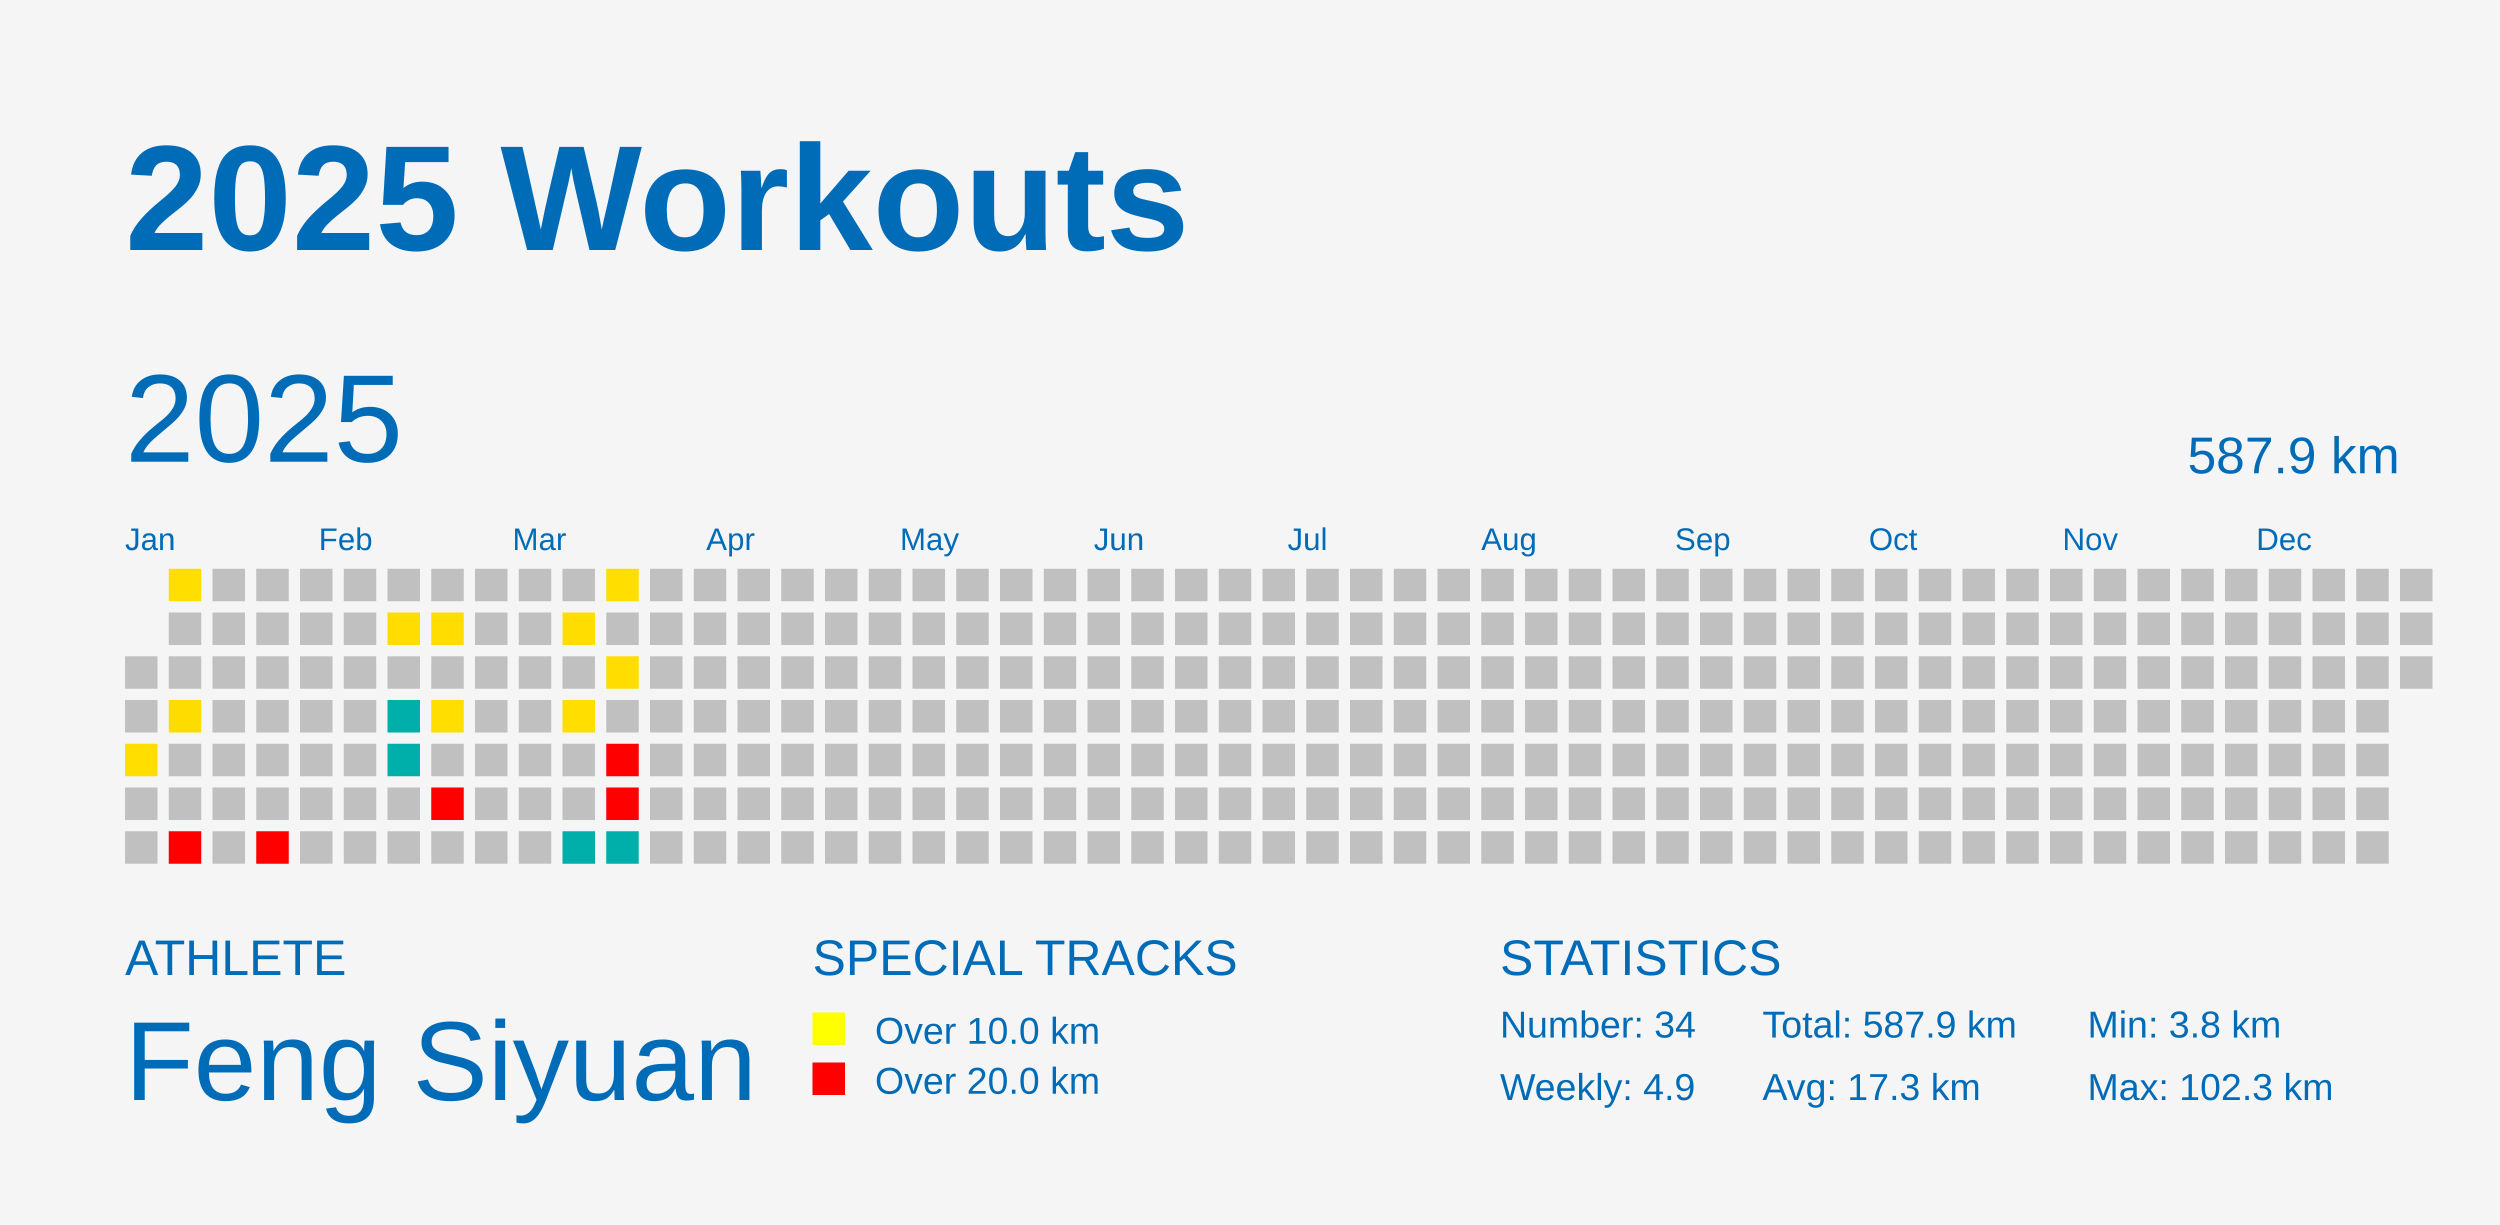
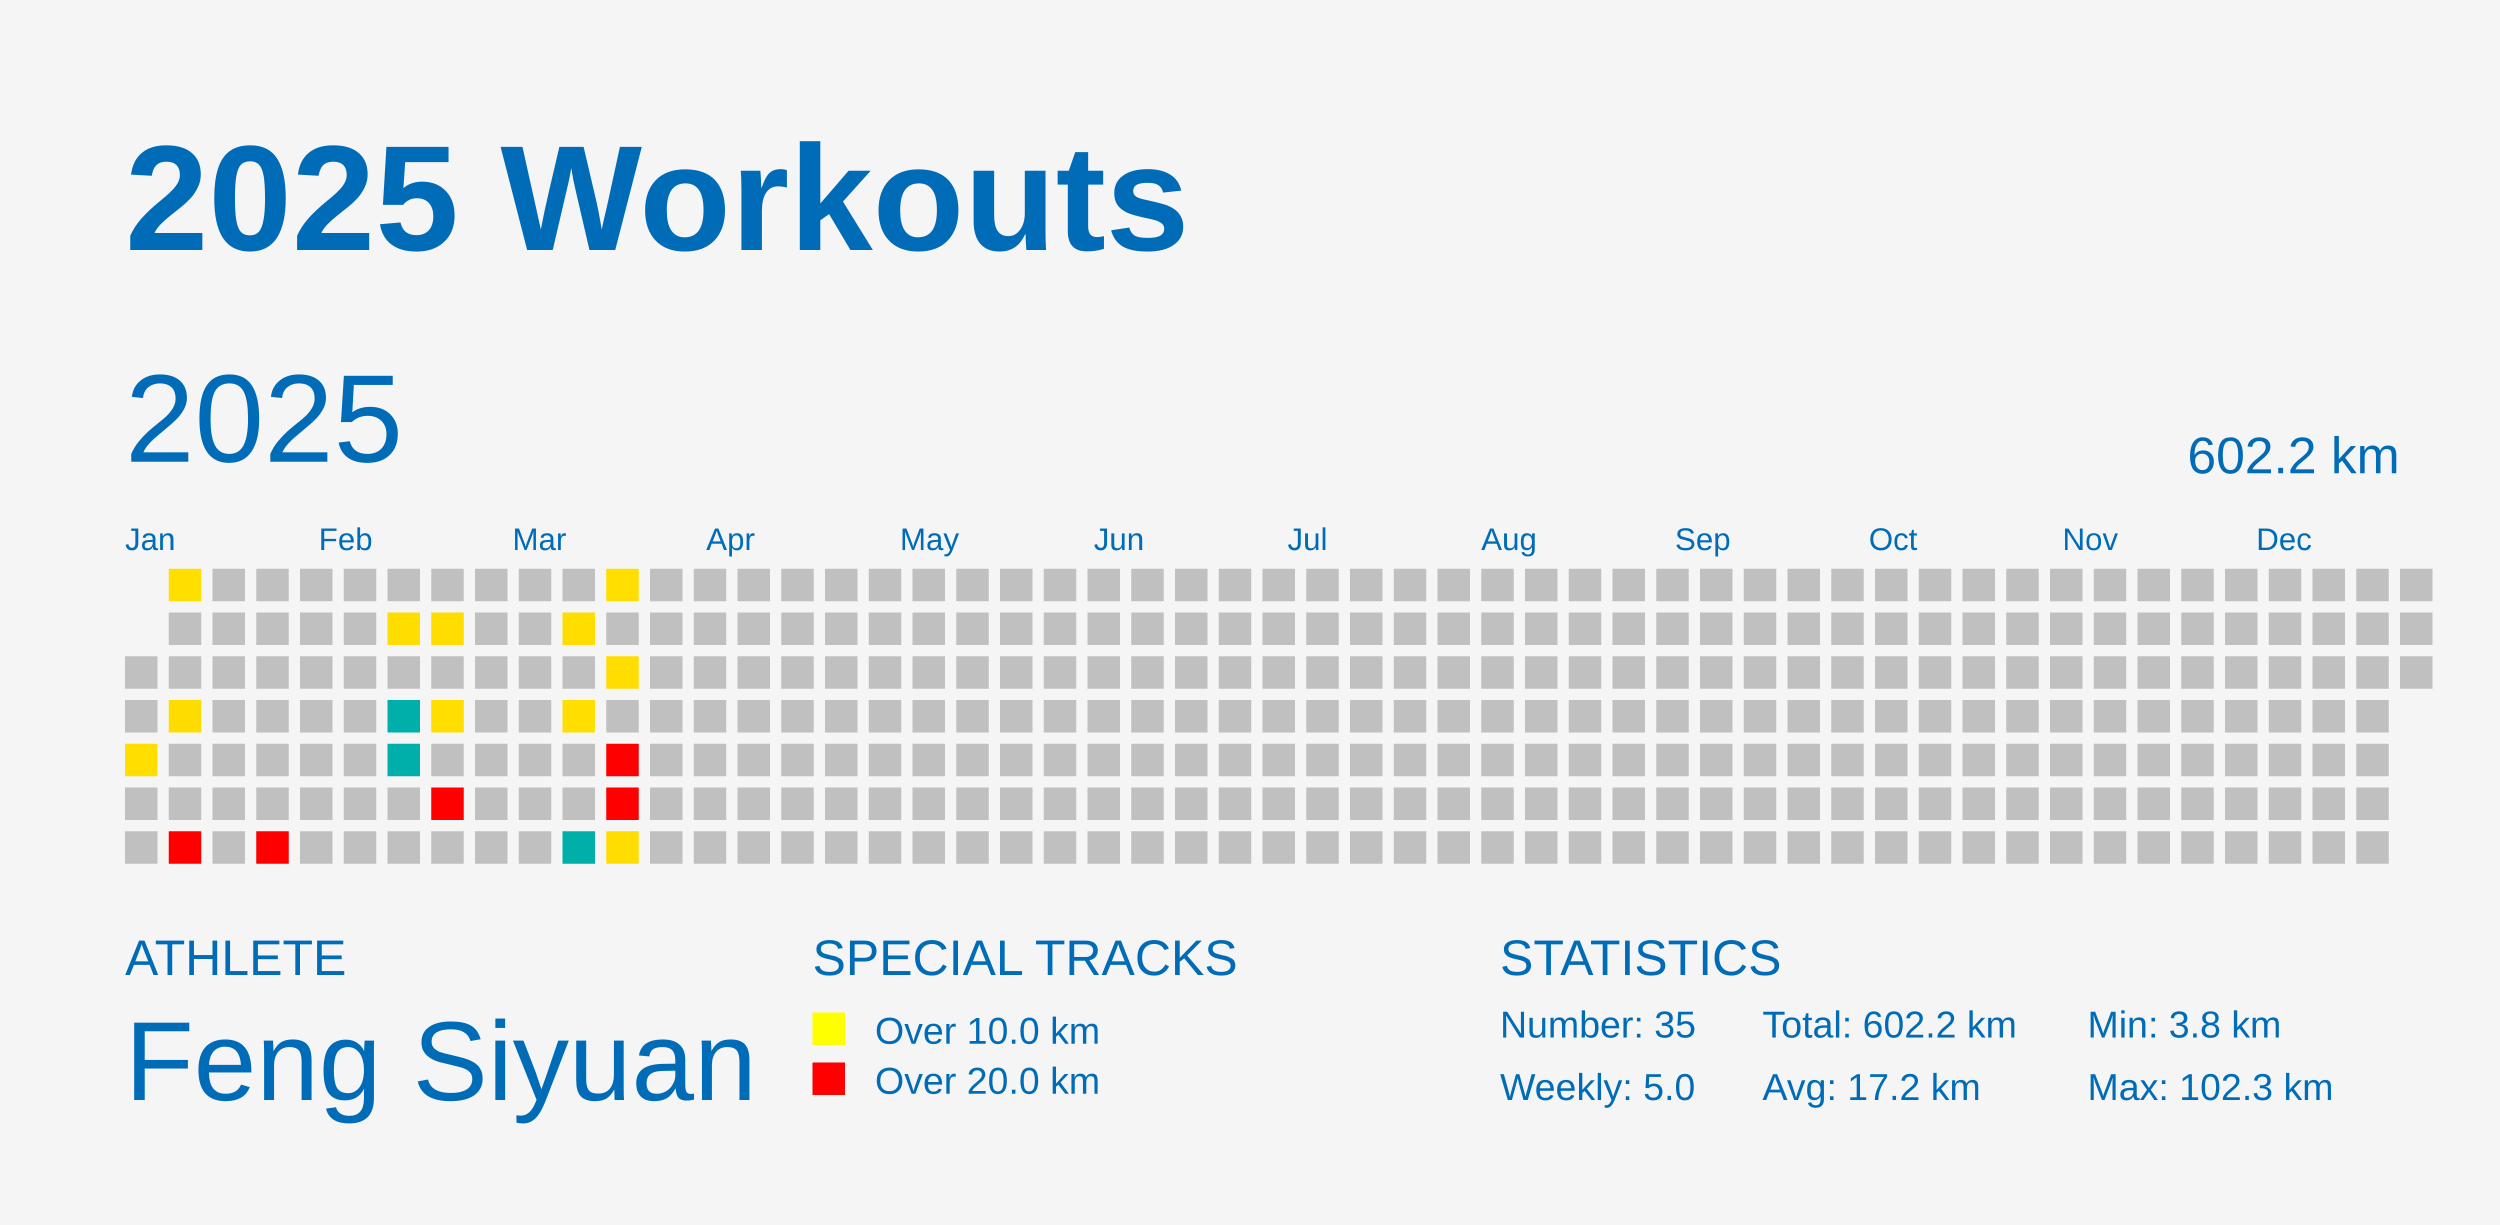
<svg xmlns="http://www.w3.org/2000/svg" baseProfile="full" height="98mm" version="1.1" viewBox="0,0,200,98" width="200mm">
  <defs />
  <rect fill="#f5f5f5" height="98" width="200" x="0" y="0" />
  <text fill="#006cb8" style="font-size:12px; font-family:Arial; font-weight:bold;" x="10" y="20">2025 Workouts</text>
  <text fill="#006cb8" style="font-size:4px; font-family:Arial" x="10" y="78">ATHLETE</text>
  <text fill="#006cb8" style="font-size:9px; font-family:Arial" x="10" y="88">Feng Siyuan</text>
  <text fill="#006cb8" style="font-size:4px; font-family:Arial" x="65" y="78">SPECIAL TRACKS</text>
  <rect fill="yellow" height="2.6" width="2.6" x="65" y="81" />
  <text fill="#006cb8" style="font-size:3px; font-family:Arial" x="70" y="83.5">Over 10.0 km</text>
  <rect fill="red" height="2.6" width="2.6" x="65" y="85" />
  <text fill="#006cb8" style="font-size:3px; font-family:Arial" x="70" y="87.5">Over 20.0 km</text>
  <text fill="#006cb8" style="font-size:4px; font-family:Arial" x="120" y="78">STATISTICS</text>
-   <text fill="#006cb8" style="font-size:3px; font-family:Arial" x="120" y="83">Number: 34</text>
-   <text fill="#006cb8" style="font-size:3px; font-family:Arial" x="120" y="88">Weekly: 4.9</text>
-   <text fill="#006cb8" style="font-size:3px; font-family:Arial" x="141" y="83">Total: 587.9 km</text>
-   <text fill="#006cb8" style="font-size:3px; font-family:Arial" x="141" y="88">Avg: 17.3 km</text>
+   <text fill="#006cb8" style="font-size:3px; font-family:Arial" x="120" y="83">Number: 35</text>
+   <text fill="#006cb8" style="font-size:3px; font-family:Arial" x="120" y="88">Weekly: 5.0</text>
+   <text fill="#006cb8" style="font-size:3px; font-family:Arial" x="141" y="83">Total: 602.2 km</text>
+   <text fill="#006cb8" style="font-size:3px; font-family:Arial" x="141" y="88">Avg: 17.2 km</text>
  <text fill="#006cb8" style="font-size:3px; font-family:Arial" x="167" y="83">Min: 3.8 km</text>
  <text fill="#006cb8" style="font-size:3px; font-family:Arial" x="167" y="88">Max: 102.3 km</text>
  <text dominant-baseline="hanging" fill="#006cb8" style="font-size:10.0px; font-family:Arial;" x="10" y="30">2025</text>
-   <text dominant-baseline="hanging" fill="#006cb8" style="font-size:4.125px; font-family:Arial;" x="175" y="35">587.9 km</text>
+   <text dominant-baseline="hanging" fill="#006cb8" style="font-size:4.125px; font-family:Arial;" x="175" y="35">602.2 km</text>
  <text fill="#006cb8" style="font-size:2.5px; font-family:Arial" x="10.0" y="44">Jan</text>
  <text fill="#006cb8" style="font-size:2.5px; font-family:Arial" x="25.5" y="44">Feb</text>
  <text fill="#006cb8" style="font-size:2.5px; font-family:Arial" x="41.0" y="44">Mar</text>
  <text fill="#006cb8" style="font-size:2.5px; font-family:Arial" x="56.5" y="44">Apr</text>
  <text fill="#006cb8" style="font-size:2.5px; font-family:Arial" x="72.0" y="44">May</text>
  <text fill="#006cb8" style="font-size:2.5px; font-family:Arial" x="87.5" y="44">Jun</text>
  <text fill="#006cb8" style="font-size:2.5px; font-family:Arial" x="103.0" y="44">Jul</text>
  <text fill="#006cb8" style="font-size:2.5px; font-family:Arial" x="118.5" y="44">Aug</text>
  <text fill="#006cb8" style="font-size:2.5px; font-family:Arial" x="134.0" y="44">Sep</text>
  <text fill="#006cb8" style="font-size:2.5px; font-family:Arial" x="149.5" y="44">Oct</text>
  <text fill="#006cb8" style="font-size:2.5px; font-family:Arial" x="165.0" y="44">Nov</text>
  <text fill="#006cb8" style="font-size:2.5px; font-family:Arial" x="180.5" y="44">Dec</text>
  <rect fill="#C0C0C0" height="2.6" width="2.6" x="10.0" y="52.5" />
  <rect fill="#C0C0C0" height="2.6" width="2.6" x="10.0" y="56.0" />
  <rect fill="#ffde00" height="2.6" width="2.6" x="10.0" y="59.5" />
  <rect fill="#C0C0C0" height="2.6" width="2.6" x="10.0" y="63.0" />
  <rect fill="#C0C0C0" height="2.6" width="2.6" x="10.0" y="66.5" />
  <rect fill="#ffde00" height="2.6" width="2.6" x="13.5" y="45.5" />
  <rect fill="#C0C0C0" height="2.6" width="2.6" x="13.5" y="49.0" />
  <rect fill="#C0C0C0" height="2.6" width="2.6" x="13.5" y="52.5" />
  <rect fill="#ffdc00" height="2.6" width="2.6" x="13.5" y="56.0" />
  <rect fill="#C0C0C0" height="2.6" width="2.6" x="13.5" y="59.5" />
  <rect fill="#C0C0C0" height="2.6" width="2.6" x="13.5" y="63.0" />
  <rect fill="red" height="2.6" width="2.6" x="13.5" y="66.5" />
  <rect fill="#C0C0C0" height="2.6" width="2.6" x="17.0" y="45.5" />
  <rect fill="#C0C0C0" height="2.6" width="2.6" x="17.0" y="49.0" />
  <rect fill="#C0C0C0" height="2.6" width="2.6" x="17.0" y="52.5" />
  <rect fill="#C0C0C0" height="2.6" width="2.6" x="17.0" y="56.0" />
  <rect fill="#C0C0C0" height="2.6" width="2.6" x="17.0" y="59.5" />
  <rect fill="#C0C0C0" height="2.6" width="2.6" x="17.0" y="63.0" />
  <rect fill="#C0C0C0" height="2.6" width="2.6" x="17.0" y="66.5" />
  <rect fill="#C0C0C0" height="2.6" width="2.6" x="20.5" y="45.5" />
  <rect fill="#C0C0C0" height="2.6" width="2.6" x="20.5" y="49.0" />
  <rect fill="#C0C0C0" height="2.6" width="2.6" x="20.5" y="52.5" />
  <rect fill="#C0C0C0" height="2.6" width="2.6" x="20.5" y="56.0" />
  <rect fill="#C0C0C0" height="2.6" width="2.6" x="20.5" y="59.5" />
  <rect fill="#C0C0C0" height="2.6" width="2.6" x="20.5" y="63.0" />
  <rect fill="red" height="2.6" width="2.6" x="20.5" y="66.5" />
  <rect fill="#C0C0C0" height="2.6" width="2.6" x="24.0" y="45.5" />
  <rect fill="#C0C0C0" height="2.6" width="2.6" x="24.0" y="49.0" />
  <rect fill="#C0C0C0" height="2.6" width="2.6" x="24.0" y="52.5" />
  <rect fill="#C0C0C0" height="2.6" width="2.6" x="24.0" y="56.0" />
  <rect fill="#C0C0C0" height="2.6" width="2.6" x="24.0" y="59.5" />
  <rect fill="#C0C0C0" height="2.6" width="2.6" x="24.0" y="63.0" />
  <rect fill="#C0C0C0" height="2.6" width="2.6" x="24.0" y="66.5" />
  <rect fill="#C0C0C0" height="2.6" width="2.6" x="27.5" y="45.5" />
  <rect fill="#C0C0C0" height="2.6" width="2.6" x="27.5" y="49.0" />
  <rect fill="#C0C0C0" height="2.6" width="2.6" x="27.5" y="52.5" />
  <rect fill="#C0C0C0" height="2.6" width="2.6" x="27.5" y="56.0" />
  <rect fill="#C0C0C0" height="2.6" width="2.6" x="27.5" y="59.5" />
  <rect fill="#C0C0C0" height="2.6" width="2.6" x="27.5" y="63.0" />
  <rect fill="#C0C0C0" height="2.6" width="2.6" x="27.5" y="66.5" />
  <rect fill="#C0C0C0" height="2.6" width="2.6" x="31.0" y="45.5" />
  <rect fill="#ffdd00" height="2.6" width="2.6" x="31.0" y="49.0" />
  <rect fill="#C0C0C0" height="2.6" width="2.6" x="31.0" y="52.5" />
  <rect fill="#00afaa" height="2.6" width="2.6" x="31.0" y="56.0" />
  <rect fill="#00afaa" height="2.6" width="2.6" x="31.0" y="59.5" />
  <rect fill="#C0C0C0" height="2.6" width="2.6" x="31.0" y="63.0" />
  <rect fill="#C0C0C0" height="2.6" width="2.6" x="31.0" y="66.5" />
  <rect fill="#C0C0C0" height="2.6" width="2.6" x="34.5" y="45.5" />
  <rect fill="#ffdd00" height="2.6" width="2.6" x="34.5" y="49.0" />
  <rect fill="#C0C0C0" height="2.6" width="2.6" x="34.5" y="52.5" />
  <rect fill="#ffde00" height="2.6" width="2.6" x="34.5" y="56.0" />
  <rect fill="#C0C0C0" height="2.6" width="2.6" x="34.5" y="59.5" />
  <rect fill="red" height="2.6" width="2.6" x="34.5" y="63.0" />
  <rect fill="#C0C0C0" height="2.6" width="2.6" x="34.5" y="66.5" />
  <rect fill="#C0C0C0" height="2.6" width="2.6" x="38.0" y="45.5" />
  <rect fill="#C0C0C0" height="2.6" width="2.6" x="38.0" y="49.0" />
  <rect fill="#C0C0C0" height="2.6" width="2.6" x="38.0" y="52.5" />
  <rect fill="#C0C0C0" height="2.6" width="2.6" x="38.0" y="56.0" />
  <rect fill="#C0C0C0" height="2.6" width="2.6" x="38.0" y="59.5" />
  <rect fill="#C0C0C0" height="2.6" width="2.6" x="38.0" y="63.0" />
  <rect fill="#C0C0C0" height="2.6" width="2.6" x="38.0" y="66.5" />
  <rect fill="#C0C0C0" height="2.6" width="2.6" x="41.5" y="45.5" />
  <rect fill="#C0C0C0" height="2.6" width="2.6" x="41.5" y="49.0" />
  <rect fill="#C0C0C0" height="2.6" width="2.6" x="41.5" y="52.5" />
  <rect fill="#C0C0C0" height="2.6" width="2.6" x="41.5" y="56.0" />
  <rect fill="#C0C0C0" height="2.6" width="2.6" x="41.5" y="59.5" />
  <rect fill="#C0C0C0" height="2.6" width="2.6" x="41.5" y="63.0" />
  <rect fill="#C0C0C0" height="2.6" width="2.6" x="41.5" y="66.5" />
  <rect fill="#C0C0C0" height="2.6" width="2.6" x="45.0" y="45.5" />
  <rect fill="#ffdd00" height="2.6" width="2.6" x="45.0" y="49.0" />
  <rect fill="#C0C0C0" height="2.6" width="2.6" x="45.0" y="52.5" />
  <rect fill="#ffde00" height="2.6" width="2.6" x="45.0" y="56.0" />
  <rect fill="#C0C0C0" height="2.6" width="2.6" x="45.0" y="59.5" />
  <rect fill="#C0C0C0" height="2.6" width="2.6" x="45.0" y="63.0" />
  <rect fill="#00afaa" height="2.6" width="2.6" x="45.0" y="66.5" />
  <rect fill="#ffde00" height="2.6" width="2.6" x="48.5" y="45.5" />
  <rect fill="#C0C0C0" height="2.6" width="2.6" x="48.5" y="49.0" />
  <rect fill="#ffdd00" height="2.6" width="2.6" x="48.5" y="52.5" />
  <rect fill="#C0C0C0" height="2.6" width="2.6" x="48.5" y="56.0" />
  <rect fill="red" height="2.6" width="2.6" x="48.5" y="59.5" />
  <rect fill="red" height="2.6" width="2.6" x="48.5" y="63.0" />
-   <rect fill="#00afaa" height="2.6" width="2.6" x="48.5" y="66.5" />
+   <rect fill="#ffdd00" height="2.6" width="2.6" x="48.5" y="66.5" />
  <rect fill="#C0C0C0" height="2.6" width="2.6" x="52.0" y="45.5" />
  <rect fill="#C0C0C0" height="2.6" width="2.6" x="52.0" y="49.0" />
  <rect fill="#C0C0C0" height="2.6" width="2.6" x="52.0" y="52.5" />
  <rect fill="#C0C0C0" height="2.6" width="2.6" x="52.0" y="56.0" />
  <rect fill="#C0C0C0" height="2.6" width="2.6" x="52.0" y="59.5" />
  <rect fill="#C0C0C0" height="2.6" width="2.6" x="52.0" y="63.0" />
  <rect fill="#C0C0C0" height="2.6" width="2.6" x="52.0" y="66.5" />
  <rect fill="#C0C0C0" height="2.6" width="2.6" x="55.5" y="45.5" />
  <rect fill="#C0C0C0" height="2.6" width="2.6" x="55.5" y="49.0" />
  <rect fill="#C0C0C0" height="2.6" width="2.6" x="55.5" y="52.5" />
  <rect fill="#C0C0C0" height="2.6" width="2.6" x="55.5" y="56.0" />
  <rect fill="#C0C0C0" height="2.6" width="2.6" x="55.5" y="59.5" />
  <rect fill="#C0C0C0" height="2.6" width="2.6" x="55.5" y="63.0" />
  <rect fill="#C0C0C0" height="2.6" width="2.6" x="55.5" y="66.5" />
  <rect fill="#C0C0C0" height="2.6" width="2.6" x="59.0" y="45.5" />
  <rect fill="#C0C0C0" height="2.6" width="2.6" x="59.0" y="49.0" />
  <rect fill="#C0C0C0" height="2.6" width="2.6" x="59.0" y="52.5" />
  <rect fill="#C0C0C0" height="2.6" width="2.6" x="59.0" y="56.0" />
  <rect fill="#C0C0C0" height="2.6" width="2.6" x="59.0" y="59.5" />
  <rect fill="#C0C0C0" height="2.6" width="2.6" x="59.0" y="63.0" />
  <rect fill="#C0C0C0" height="2.6" width="2.6" x="59.0" y="66.5" />
  <rect fill="#C0C0C0" height="2.6" width="2.6" x="62.5" y="45.5" />
  <rect fill="#C0C0C0" height="2.6" width="2.6" x="62.5" y="49.0" />
  <rect fill="#C0C0C0" height="2.6" width="2.6" x="62.5" y="52.5" />
  <rect fill="#C0C0C0" height="2.6" width="2.6" x="62.5" y="56.0" />
  <rect fill="#C0C0C0" height="2.6" width="2.6" x="62.5" y="59.5" />
  <rect fill="#C0C0C0" height="2.6" width="2.6" x="62.5" y="63.0" />
  <rect fill="#C0C0C0" height="2.6" width="2.6" x="62.5" y="66.5" />
  <rect fill="#C0C0C0" height="2.6" width="2.6" x="66.0" y="45.5" />
  <rect fill="#C0C0C0" height="2.6" width="2.6" x="66.0" y="49.0" />
  <rect fill="#C0C0C0" height="2.6" width="2.6" x="66.0" y="52.5" />
  <rect fill="#C0C0C0" height="2.6" width="2.6" x="66.0" y="56.0" />
  <rect fill="#C0C0C0" height="2.6" width="2.6" x="66.0" y="59.5" />
  <rect fill="#C0C0C0" height="2.6" width="2.6" x="66.0" y="63.0" />
  <rect fill="#C0C0C0" height="2.6" width="2.6" x="66.0" y="66.5" />
  <rect fill="#C0C0C0" height="2.6" width="2.6" x="69.5" y="45.5" />
  <rect fill="#C0C0C0" height="2.6" width="2.6" x="69.5" y="49.0" />
  <rect fill="#C0C0C0" height="2.6" width="2.6" x="69.5" y="52.5" />
  <rect fill="#C0C0C0" height="2.6" width="2.6" x="69.5" y="56.0" />
  <rect fill="#C0C0C0" height="2.6" width="2.6" x="69.5" y="59.5" />
  <rect fill="#C0C0C0" height="2.6" width="2.6" x="69.5" y="63.0" />
  <rect fill="#C0C0C0" height="2.6" width="2.6" x="69.5" y="66.5" />
  <rect fill="#C0C0C0" height="2.6" width="2.6" x="73.0" y="45.5" />
  <rect fill="#C0C0C0" height="2.6" width="2.6" x="73.0" y="49.0" />
  <rect fill="#C0C0C0" height="2.6" width="2.6" x="73.0" y="52.5" />
  <rect fill="#C0C0C0" height="2.6" width="2.6" x="73.0" y="56.0" />
  <rect fill="#C0C0C0" height="2.6" width="2.6" x="73.0" y="59.5" />
  <rect fill="#C0C0C0" height="2.6" width="2.6" x="73.0" y="63.0" />
  <rect fill="#C0C0C0" height="2.6" width="2.6" x="73.0" y="66.5" />
  <rect fill="#C0C0C0" height="2.6" width="2.6" x="76.5" y="45.5" />
  <rect fill="#C0C0C0" height="2.6" width="2.6" x="76.5" y="49.0" />
  <rect fill="#C0C0C0" height="2.6" width="2.6" x="76.5" y="52.5" />
  <rect fill="#C0C0C0" height="2.6" width="2.6" x="76.5" y="56.0" />
  <rect fill="#C0C0C0" height="2.6" width="2.6" x="76.5" y="59.5" />
  <rect fill="#C0C0C0" height="2.6" width="2.6" x="76.5" y="63.0" />
  <rect fill="#C0C0C0" height="2.6" width="2.6" x="76.5" y="66.5" />
  <rect fill="#C0C0C0" height="2.6" width="2.6" x="80.0" y="45.5" />
  <rect fill="#C0C0C0" height="2.6" width="2.6" x="80.0" y="49.0" />
  <rect fill="#C0C0C0" height="2.6" width="2.6" x="80.0" y="52.5" />
  <rect fill="#C0C0C0" height="2.6" width="2.6" x="80.0" y="56.0" />
  <rect fill="#C0C0C0" height="2.6" width="2.6" x="80.0" y="59.5" />
  <rect fill="#C0C0C0" height="2.6" width="2.6" x="80.0" y="63.0" />
  <rect fill="#C0C0C0" height="2.6" width="2.6" x="80.0" y="66.5" />
  <rect fill="#C0C0C0" height="2.6" width="2.6" x="83.5" y="45.5" />
  <rect fill="#C0C0C0" height="2.6" width="2.6" x="83.5" y="49.0" />
  <rect fill="#C0C0C0" height="2.6" width="2.6" x="83.5" y="52.5" />
  <rect fill="#C0C0C0" height="2.6" width="2.6" x="83.5" y="56.0" />
  <rect fill="#C0C0C0" height="2.6" width="2.6" x="83.5" y="59.5" />
  <rect fill="#C0C0C0" height="2.6" width="2.6" x="83.5" y="63.0" />
  <rect fill="#C0C0C0" height="2.6" width="2.6" x="83.5" y="66.5" />
  <rect fill="#C0C0C0" height="2.6" width="2.6" x="87.0" y="45.5" />
  <rect fill="#C0C0C0" height="2.6" width="2.6" x="87.0" y="49.0" />
  <rect fill="#C0C0C0" height="2.6" width="2.6" x="87.0" y="52.5" />
  <rect fill="#C0C0C0" height="2.6" width="2.6" x="87.0" y="56.0" />
  <rect fill="#C0C0C0" height="2.6" width="2.6" x="87.0" y="59.5" />
  <rect fill="#C0C0C0" height="2.6" width="2.6" x="87.0" y="63.0" />
  <rect fill="#C0C0C0" height="2.6" width="2.6" x="87.0" y="66.5" />
  <rect fill="#C0C0C0" height="2.6" width="2.6" x="90.5" y="45.5" />
  <rect fill="#C0C0C0" height="2.6" width="2.6" x="90.5" y="49.0" />
  <rect fill="#C0C0C0" height="2.6" width="2.6" x="90.5" y="52.5" />
  <rect fill="#C0C0C0" height="2.6" width="2.6" x="90.5" y="56.0" />
  <rect fill="#C0C0C0" height="2.6" width="2.6" x="90.5" y="59.5" />
  <rect fill="#C0C0C0" height="2.6" width="2.6" x="90.5" y="63.0" />
  <rect fill="#C0C0C0" height="2.6" width="2.6" x="90.5" y="66.5" />
  <rect fill="#C0C0C0" height="2.6" width="2.6" x="94.0" y="45.5" />
  <rect fill="#C0C0C0" height="2.6" width="2.6" x="94.0" y="49.0" />
  <rect fill="#C0C0C0" height="2.6" width="2.6" x="94.0" y="52.5" />
  <rect fill="#C0C0C0" height="2.6" width="2.6" x="94.0" y="56.0" />
  <rect fill="#C0C0C0" height="2.6" width="2.6" x="94.0" y="59.5" />
  <rect fill="#C0C0C0" height="2.6" width="2.6" x="94.0" y="63.0" />
  <rect fill="#C0C0C0" height="2.6" width="2.6" x="94.0" y="66.5" />
  <rect fill="#C0C0C0" height="2.6" width="2.6" x="97.5" y="45.5" />
  <rect fill="#C0C0C0" height="2.6" width="2.6" x="97.5" y="49.0" />
  <rect fill="#C0C0C0" height="2.6" width="2.6" x="97.5" y="52.5" />
  <rect fill="#C0C0C0" height="2.6" width="2.6" x="97.5" y="56.0" />
  <rect fill="#C0C0C0" height="2.6" width="2.6" x="97.5" y="59.5" />
  <rect fill="#C0C0C0" height="2.6" width="2.6" x="97.5" y="63.0" />
  <rect fill="#C0C0C0" height="2.6" width="2.6" x="97.5" y="66.5" />
  <rect fill="#C0C0C0" height="2.6" width="2.6" x="101.0" y="45.5" />
  <rect fill="#C0C0C0" height="2.6" width="2.6" x="101.0" y="49.0" />
  <rect fill="#C0C0C0" height="2.6" width="2.6" x="101.0" y="52.5" />
  <rect fill="#C0C0C0" height="2.6" width="2.6" x="101.0" y="56.0" />
  <rect fill="#C0C0C0" height="2.6" width="2.6" x="101.0" y="59.5" />
  <rect fill="#C0C0C0" height="2.6" width="2.6" x="101.0" y="63.0" />
  <rect fill="#C0C0C0" height="2.6" width="2.6" x="101.0" y="66.5" />
  <rect fill="#C0C0C0" height="2.6" width="2.6" x="104.5" y="45.5" />
  <rect fill="#C0C0C0" height="2.6" width="2.6" x="104.5" y="49.0" />
  <rect fill="#C0C0C0" height="2.6" width="2.6" x="104.5" y="52.5" />
  <rect fill="#C0C0C0" height="2.6" width="2.6" x="104.5" y="56.0" />
  <rect fill="#C0C0C0" height="2.6" width="2.6" x="104.5" y="59.5" />
  <rect fill="#C0C0C0" height="2.6" width="2.6" x="104.5" y="63.0" />
  <rect fill="#C0C0C0" height="2.6" width="2.6" x="104.5" y="66.5" />
  <rect fill="#C0C0C0" height="2.6" width="2.6" x="108.0" y="45.5" />
  <rect fill="#C0C0C0" height="2.6" width="2.6" x="108.0" y="49.0" />
  <rect fill="#C0C0C0" height="2.6" width="2.6" x="108.0" y="52.5" />
  <rect fill="#C0C0C0" height="2.6" width="2.6" x="108.0" y="56.0" />
  <rect fill="#C0C0C0" height="2.6" width="2.6" x="108.0" y="59.5" />
  <rect fill="#C0C0C0" height="2.6" width="2.6" x="108.0" y="63.0" />
  <rect fill="#C0C0C0" height="2.6" width="2.6" x="108.0" y="66.5" />
  <rect fill="#C0C0C0" height="2.6" width="2.6" x="111.5" y="45.5" />
  <rect fill="#C0C0C0" height="2.6" width="2.6" x="111.5" y="49.0" />
  <rect fill="#C0C0C0" height="2.6" width="2.6" x="111.5" y="52.5" />
  <rect fill="#C0C0C0" height="2.6" width="2.6" x="111.5" y="56.0" />
  <rect fill="#C0C0C0" height="2.6" width="2.6" x="111.5" y="59.5" />
  <rect fill="#C0C0C0" height="2.6" width="2.6" x="111.5" y="63.0" />
  <rect fill="#C0C0C0" height="2.6" width="2.6" x="111.5" y="66.5" />
  <rect fill="#C0C0C0" height="2.6" width="2.6" x="115.0" y="45.5" />
  <rect fill="#C0C0C0" height="2.6" width="2.6" x="115.0" y="49.0" />
  <rect fill="#C0C0C0" height="2.6" width="2.6" x="115.0" y="52.5" />
  <rect fill="#C0C0C0" height="2.6" width="2.6" x="115.0" y="56.0" />
  <rect fill="#C0C0C0" height="2.6" width="2.6" x="115.0" y="59.5" />
  <rect fill="#C0C0C0" height="2.6" width="2.6" x="115.0" y="63.0" />
  <rect fill="#C0C0C0" height="2.6" width="2.6" x="115.0" y="66.5" />
  <rect fill="#C0C0C0" height="2.6" width="2.6" x="118.5" y="45.5" />
  <rect fill="#C0C0C0" height="2.6" width="2.6" x="118.5" y="49.0" />
  <rect fill="#C0C0C0" height="2.6" width="2.6" x="118.5" y="52.5" />
  <rect fill="#C0C0C0" height="2.6" width="2.6" x="118.5" y="56.0" />
  <rect fill="#C0C0C0" height="2.6" width="2.6" x="118.5" y="59.5" />
  <rect fill="#C0C0C0" height="2.6" width="2.6" x="118.5" y="63.0" />
  <rect fill="#C0C0C0" height="2.6" width="2.6" x="118.5" y="66.5" />
  <rect fill="#C0C0C0" height="2.6" width="2.6" x="122.0" y="45.5" />
  <rect fill="#C0C0C0" height="2.6" width="2.6" x="122.0" y="49.0" />
  <rect fill="#C0C0C0" height="2.6" width="2.6" x="122.0" y="52.5" />
  <rect fill="#C0C0C0" height="2.6" width="2.6" x="122.0" y="56.0" />
  <rect fill="#C0C0C0" height="2.6" width="2.6" x="122.0" y="59.5" />
  <rect fill="#C0C0C0" height="2.6" width="2.6" x="122.0" y="63.0" />
  <rect fill="#C0C0C0" height="2.6" width="2.6" x="122.0" y="66.5" />
  <rect fill="#C0C0C0" height="2.6" width="2.6" x="125.5" y="45.5" />
  <rect fill="#C0C0C0" height="2.6" width="2.6" x="125.5" y="49.0" />
  <rect fill="#C0C0C0" height="2.6" width="2.6" x="125.5" y="52.5" />
  <rect fill="#C0C0C0" height="2.6" width="2.6" x="125.5" y="56.0" />
  <rect fill="#C0C0C0" height="2.6" width="2.6" x="125.5" y="59.5" />
  <rect fill="#C0C0C0" height="2.6" width="2.6" x="125.5" y="63.0" />
  <rect fill="#C0C0C0" height="2.6" width="2.6" x="125.5" y="66.5" />
  <rect fill="#C0C0C0" height="2.6" width="2.6" x="129.0" y="45.5" />
  <rect fill="#C0C0C0" height="2.6" width="2.6" x="129.0" y="49.0" />
  <rect fill="#C0C0C0" height="2.6" width="2.6" x="129.0" y="52.5" />
  <rect fill="#C0C0C0" height="2.6" width="2.6" x="129.0" y="56.0" />
  <rect fill="#C0C0C0" height="2.6" width="2.6" x="129.0" y="59.5" />
  <rect fill="#C0C0C0" height="2.6" width="2.6" x="129.0" y="63.0" />
  <rect fill="#C0C0C0" height="2.6" width="2.6" x="129.0" y="66.5" />
  <rect fill="#C0C0C0" height="2.6" width="2.6" x="132.5" y="45.5" />
  <rect fill="#C0C0C0" height="2.6" width="2.6" x="132.5" y="49.0" />
  <rect fill="#C0C0C0" height="2.6" width="2.6" x="132.5" y="52.5" />
  <rect fill="#C0C0C0" height="2.6" width="2.6" x="132.5" y="56.0" />
  <rect fill="#C0C0C0" height="2.6" width="2.6" x="132.5" y="59.5" />
  <rect fill="#C0C0C0" height="2.6" width="2.6" x="132.5" y="63.0" />
  <rect fill="#C0C0C0" height="2.6" width="2.6" x="132.5" y="66.5" />
  <rect fill="#C0C0C0" height="2.6" width="2.6" x="136.0" y="45.5" />
  <rect fill="#C0C0C0" height="2.6" width="2.6" x="136.0" y="49.0" />
  <rect fill="#C0C0C0" height="2.6" width="2.6" x="136.0" y="52.5" />
  <rect fill="#C0C0C0" height="2.6" width="2.6" x="136.0" y="56.0" />
  <rect fill="#C0C0C0" height="2.6" width="2.6" x="136.0" y="59.5" />
  <rect fill="#C0C0C0" height="2.6" width="2.6" x="136.0" y="63.0" />
  <rect fill="#C0C0C0" height="2.6" width="2.6" x="136.0" y="66.5" />
  <rect fill="#C0C0C0" height="2.6" width="2.6" x="139.5" y="45.5" />
  <rect fill="#C0C0C0" height="2.6" width="2.6" x="139.5" y="49.0" />
  <rect fill="#C0C0C0" height="2.6" width="2.6" x="139.5" y="52.5" />
  <rect fill="#C0C0C0" height="2.6" width="2.6" x="139.5" y="56.0" />
  <rect fill="#C0C0C0" height="2.6" width="2.6" x="139.5" y="59.5" />
  <rect fill="#C0C0C0" height="2.6" width="2.6" x="139.5" y="63.0" />
  <rect fill="#C0C0C0" height="2.6" width="2.6" x="139.5" y="66.5" />
  <rect fill="#C0C0C0" height="2.6" width="2.6" x="143.0" y="45.5" />
  <rect fill="#C0C0C0" height="2.6" width="2.6" x="143.0" y="49.0" />
  <rect fill="#C0C0C0" height="2.6" width="2.6" x="143.0" y="52.5" />
  <rect fill="#C0C0C0" height="2.6" width="2.6" x="143.0" y="56.0" />
  <rect fill="#C0C0C0" height="2.6" width="2.6" x="143.0" y="59.5" />
  <rect fill="#C0C0C0" height="2.6" width="2.6" x="143.0" y="63.0" />
  <rect fill="#C0C0C0" height="2.6" width="2.6" x="143.0" y="66.5" />
  <rect fill="#C0C0C0" height="2.6" width="2.6" x="146.5" y="45.5" />
  <rect fill="#C0C0C0" height="2.6" width="2.6" x="146.5" y="49.0" />
  <rect fill="#C0C0C0" height="2.6" width="2.6" x="146.5" y="52.5" />
  <rect fill="#C0C0C0" height="2.6" width="2.6" x="146.5" y="56.0" />
  <rect fill="#C0C0C0" height="2.6" width="2.6" x="146.5" y="59.5" />
  <rect fill="#C0C0C0" height="2.6" width="2.6" x="146.5" y="63.0" />
  <rect fill="#C0C0C0" height="2.6" width="2.6" x="146.5" y="66.5" />
  <rect fill="#C0C0C0" height="2.6" width="2.6" x="150.0" y="45.5" />
  <rect fill="#C0C0C0" height="2.6" width="2.6" x="150.0" y="49.0" />
  <rect fill="#C0C0C0" height="2.6" width="2.6" x="150.0" y="52.5" />
  <rect fill="#C0C0C0" height="2.6" width="2.6" x="150.0" y="56.0" />
  <rect fill="#C0C0C0" height="2.6" width="2.6" x="150.0" y="59.5" />
  <rect fill="#C0C0C0" height="2.6" width="2.6" x="150.0" y="63.0" />
  <rect fill="#C0C0C0" height="2.6" width="2.6" x="150.0" y="66.5" />
  <rect fill="#C0C0C0" height="2.6" width="2.6" x="153.5" y="45.5" />
  <rect fill="#C0C0C0" height="2.6" width="2.6" x="153.5" y="49.0" />
  <rect fill="#C0C0C0" height="2.6" width="2.6" x="153.5" y="52.5" />
  <rect fill="#C0C0C0" height="2.6" width="2.6" x="153.5" y="56.0" />
  <rect fill="#C0C0C0" height="2.6" width="2.6" x="153.5" y="59.5" />
  <rect fill="#C0C0C0" height="2.6" width="2.6" x="153.5" y="63.0" />
  <rect fill="#C0C0C0" height="2.6" width="2.6" x="153.5" y="66.5" />
  <rect fill="#C0C0C0" height="2.6" width="2.6" x="157.0" y="45.5" />
  <rect fill="#C0C0C0" height="2.6" width="2.6" x="157.0" y="49.0" />
  <rect fill="#C0C0C0" height="2.6" width="2.6" x="157.0" y="52.5" />
  <rect fill="#C0C0C0" height="2.6" width="2.6" x="157.0" y="56.0" />
  <rect fill="#C0C0C0" height="2.6" width="2.6" x="157.0" y="59.5" />
  <rect fill="#C0C0C0" height="2.6" width="2.6" x="157.0" y="63.0" />
  <rect fill="#C0C0C0" height="2.6" width="2.6" x="157.0" y="66.5" />
  <rect fill="#C0C0C0" height="2.6" width="2.6" x="160.5" y="45.5" />
  <rect fill="#C0C0C0" height="2.6" width="2.6" x="160.5" y="49.0" />
  <rect fill="#C0C0C0" height="2.6" width="2.6" x="160.5" y="52.5" />
  <rect fill="#C0C0C0" height="2.6" width="2.6" x="160.5" y="56.0" />
  <rect fill="#C0C0C0" height="2.6" width="2.6" x="160.5" y="59.5" />
  <rect fill="#C0C0C0" height="2.6" width="2.6" x="160.5" y="63.0" />
  <rect fill="#C0C0C0" height="2.6" width="2.6" x="160.5" y="66.5" />
  <rect fill="#C0C0C0" height="2.6" width="2.6" x="164.0" y="45.5" />
  <rect fill="#C0C0C0" height="2.6" width="2.6" x="164.0" y="49.0" />
  <rect fill="#C0C0C0" height="2.6" width="2.6" x="164.0" y="52.5" />
  <rect fill="#C0C0C0" height="2.6" width="2.6" x="164.0" y="56.0" />
  <rect fill="#C0C0C0" height="2.6" width="2.6" x="164.0" y="59.5" />
  <rect fill="#C0C0C0" height="2.6" width="2.6" x="164.0" y="63.0" />
  <rect fill="#C0C0C0" height="2.6" width="2.6" x="164.0" y="66.5" />
  <rect fill="#C0C0C0" height="2.6" width="2.6" x="167.5" y="45.5" />
  <rect fill="#C0C0C0" height="2.6" width="2.6" x="167.5" y="49.0" />
  <rect fill="#C0C0C0" height="2.6" width="2.6" x="167.5" y="52.5" />
  <rect fill="#C0C0C0" height="2.6" width="2.6" x="167.5" y="56.0" />
  <rect fill="#C0C0C0" height="2.6" width="2.6" x="167.5" y="59.5" />
  <rect fill="#C0C0C0" height="2.6" width="2.6" x="167.5" y="63.0" />
  <rect fill="#C0C0C0" height="2.6" width="2.6" x="167.5" y="66.5" />
  <rect fill="#C0C0C0" height="2.6" width="2.6" x="171.0" y="45.5" />
  <rect fill="#C0C0C0" height="2.6" width="2.6" x="171.0" y="49.0" />
  <rect fill="#C0C0C0" height="2.6" width="2.6" x="171.0" y="52.5" />
  <rect fill="#C0C0C0" height="2.6" width="2.6" x="171.0" y="56.0" />
  <rect fill="#C0C0C0" height="2.6" width="2.6" x="171.0" y="59.5" />
  <rect fill="#C0C0C0" height="2.6" width="2.6" x="171.0" y="63.0" />
  <rect fill="#C0C0C0" height="2.6" width="2.6" x="171.0" y="66.5" />
  <rect fill="#C0C0C0" height="2.6" width="2.6" x="174.5" y="45.5" />
  <rect fill="#C0C0C0" height="2.6" width="2.6" x="174.5" y="49.0" />
  <rect fill="#C0C0C0" height="2.6" width="2.6" x="174.5" y="52.5" />
  <rect fill="#C0C0C0" height="2.6" width="2.6" x="174.5" y="56.0" />
  <rect fill="#C0C0C0" height="2.6" width="2.6" x="174.5" y="59.5" />
  <rect fill="#C0C0C0" height="2.6" width="2.6" x="174.5" y="63.0" />
  <rect fill="#C0C0C0" height="2.6" width="2.6" x="174.5" y="66.5" />
  <rect fill="#C0C0C0" height="2.6" width="2.6" x="178.0" y="45.5" />
  <rect fill="#C0C0C0" height="2.6" width="2.6" x="178.0" y="49.0" />
  <rect fill="#C0C0C0" height="2.6" width="2.6" x="178.0" y="52.5" />
  <rect fill="#C0C0C0" height="2.6" width="2.6" x="178.0" y="56.0" />
  <rect fill="#C0C0C0" height="2.6" width="2.6" x="178.0" y="59.5" />
  <rect fill="#C0C0C0" height="2.6" width="2.6" x="178.0" y="63.0" />
  <rect fill="#C0C0C0" height="2.6" width="2.6" x="178.0" y="66.5" />
  <rect fill="#C0C0C0" height="2.6" width="2.6" x="181.5" y="45.5" />
  <rect fill="#C0C0C0" height="2.6" width="2.6" x="181.5" y="49.0" />
  <rect fill="#C0C0C0" height="2.6" width="2.6" x="181.5" y="52.5" />
  <rect fill="#C0C0C0" height="2.6" width="2.6" x="181.5" y="56.0" />
  <rect fill="#C0C0C0" height="2.6" width="2.6" x="181.5" y="59.5" />
  <rect fill="#C0C0C0" height="2.6" width="2.6" x="181.5" y="63.0" />
  <rect fill="#C0C0C0" height="2.6" width="2.6" x="181.5" y="66.5" />
  <rect fill="#C0C0C0" height="2.6" width="2.6" x="185.0" y="45.5" />
  <rect fill="#C0C0C0" height="2.6" width="2.6" x="185.0" y="49.0" />
  <rect fill="#C0C0C0" height="2.6" width="2.6" x="185.0" y="52.5" />
  <rect fill="#C0C0C0" height="2.6" width="2.6" x="185.0" y="56.0" />
  <rect fill="#C0C0C0" height="2.6" width="2.6" x="185.0" y="59.5" />
  <rect fill="#C0C0C0" height="2.6" width="2.6" x="185.0" y="63.0" />
  <rect fill="#C0C0C0" height="2.6" width="2.6" x="185.0" y="66.5" />
  <rect fill="#C0C0C0" height="2.6" width="2.6" x="188.5" y="45.5" />
  <rect fill="#C0C0C0" height="2.6" width="2.6" x="188.5" y="49.0" />
  <rect fill="#C0C0C0" height="2.6" width="2.6" x="188.5" y="52.5" />
  <rect fill="#C0C0C0" height="2.6" width="2.6" x="188.5" y="56.0" />
  <rect fill="#C0C0C0" height="2.6" width="2.6" x="188.5" y="59.5" />
  <rect fill="#C0C0C0" height="2.6" width="2.6" x="188.5" y="63.0" />
  <rect fill="#C0C0C0" height="2.6" width="2.6" x="188.5" y="66.5" />
  <rect fill="#C0C0C0" height="2.6" width="2.6" x="192.0" y="45.5" />
  <rect fill="#C0C0C0" height="2.6" width="2.6" x="192.0" y="49.0" />
  <rect fill="#C0C0C0" height="2.6" width="2.6" x="192.0" y="52.5" />
</svg>
